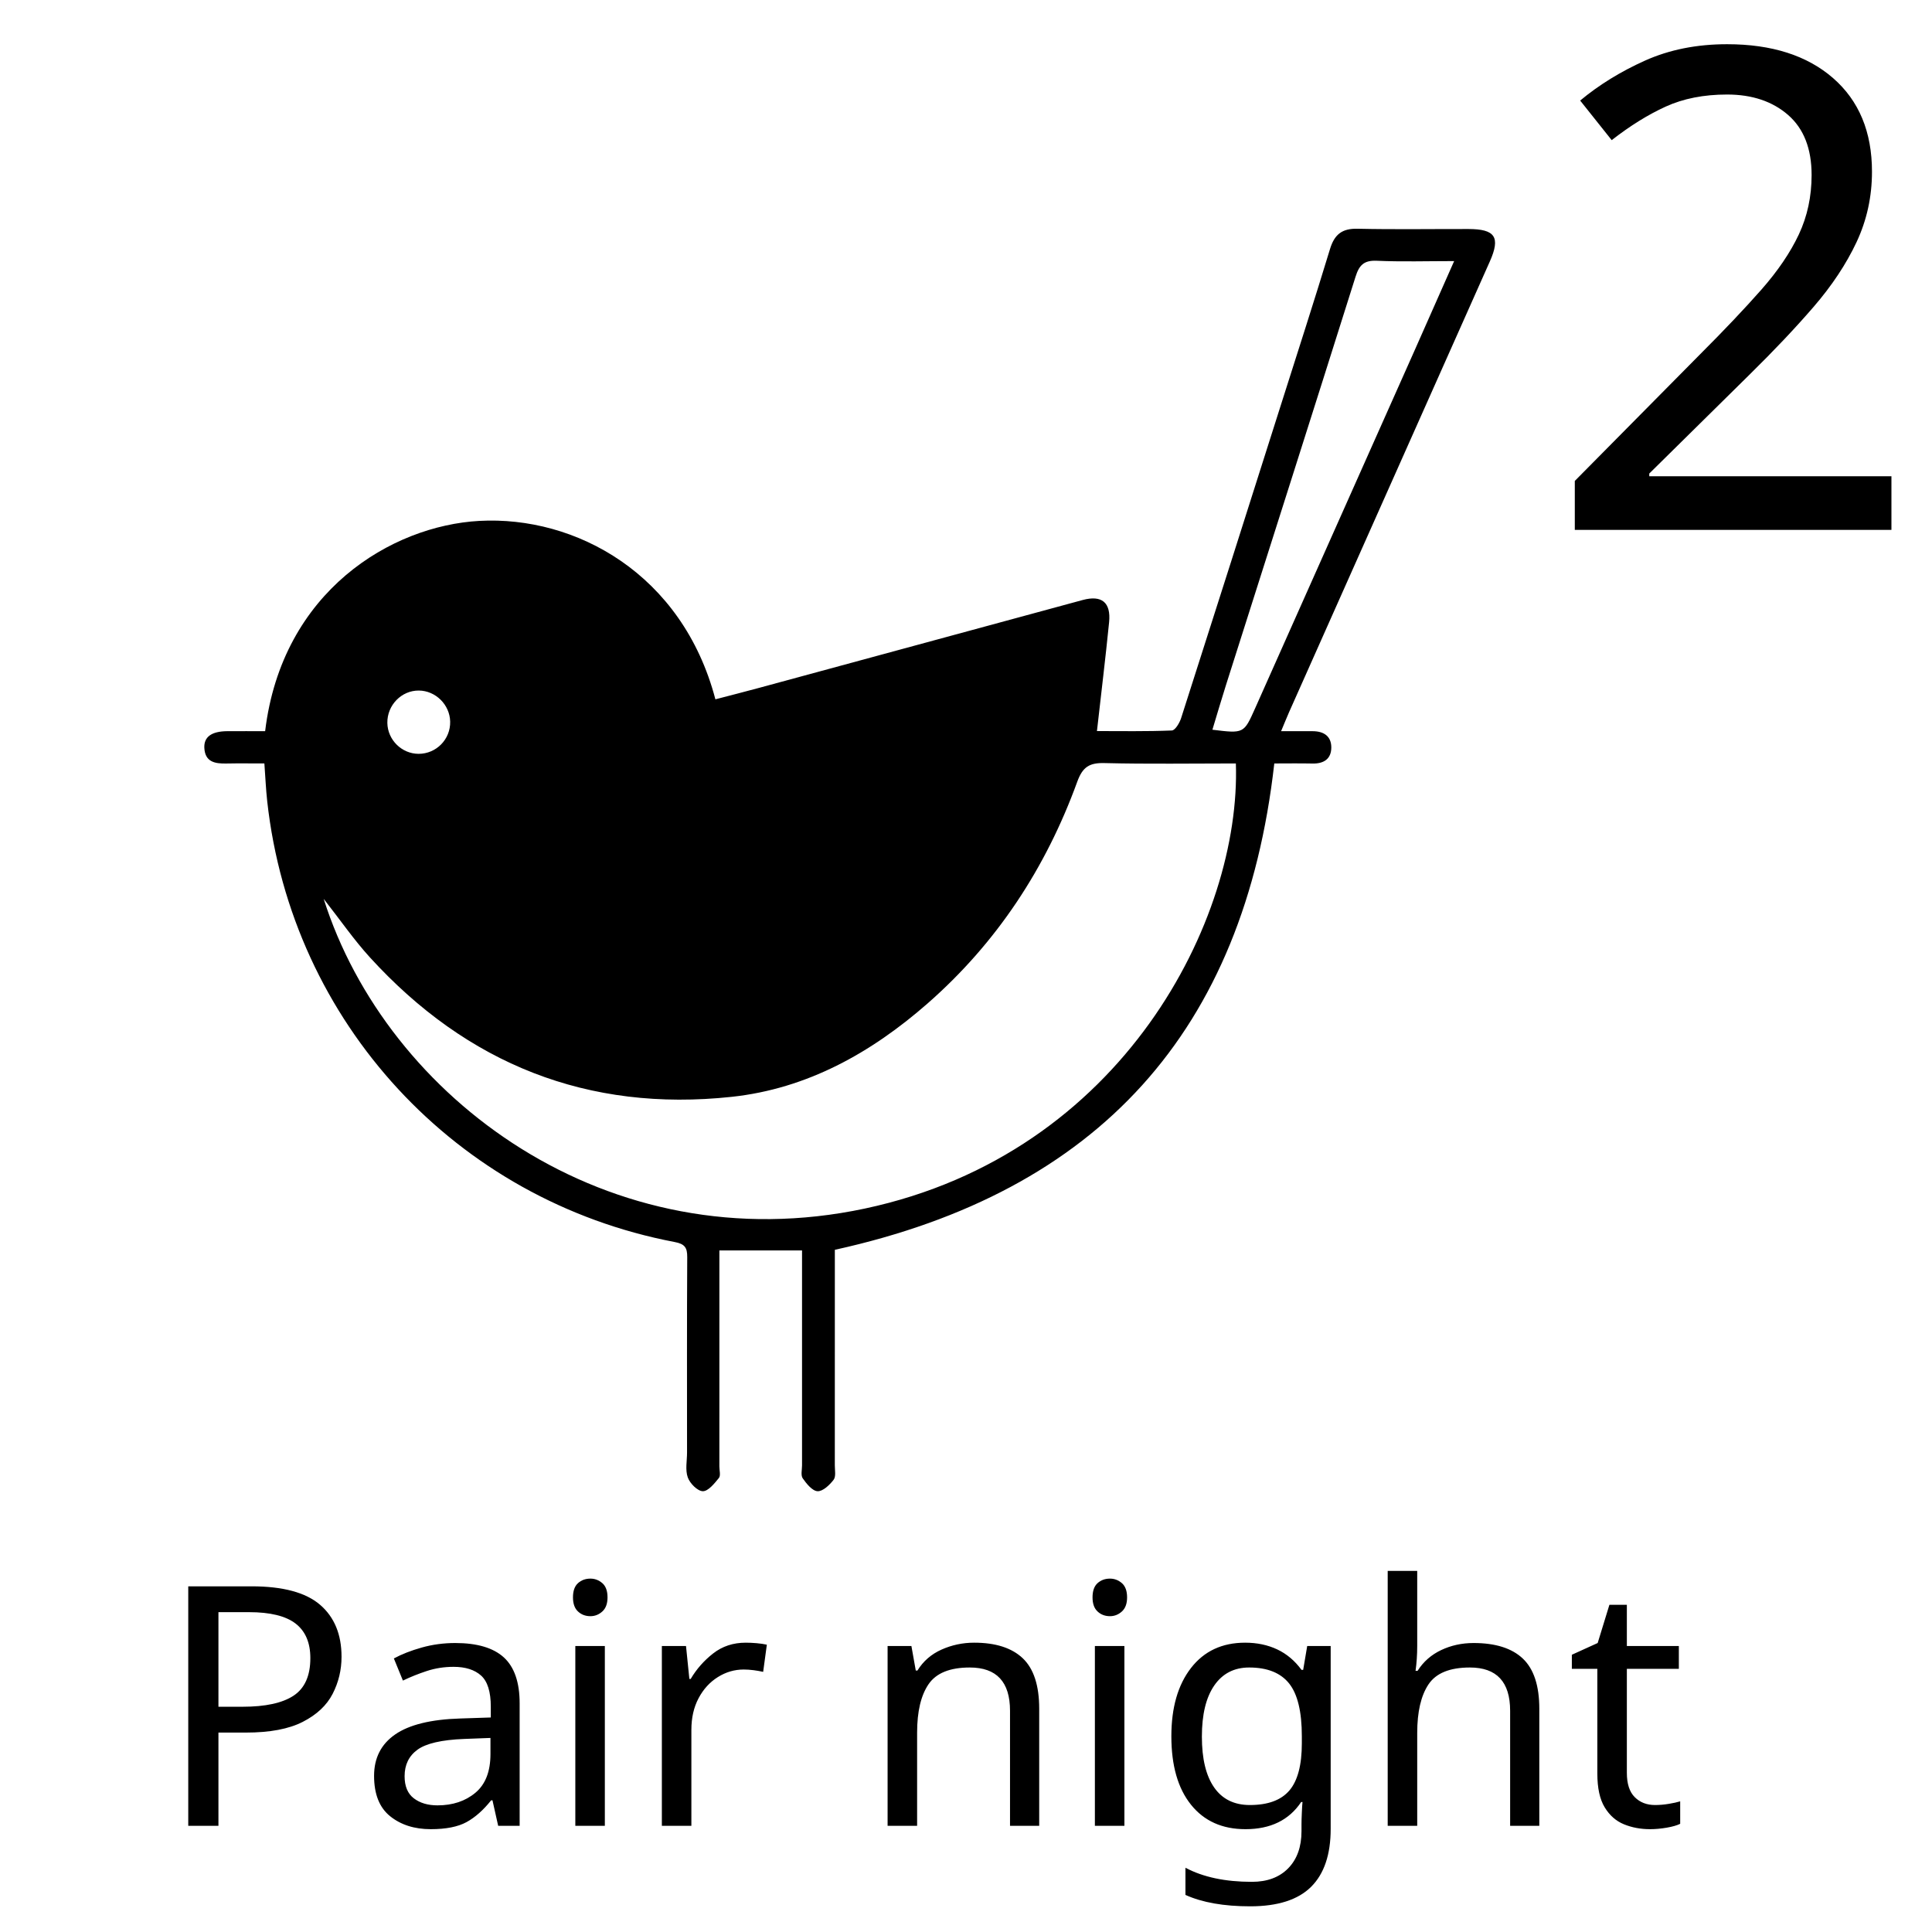
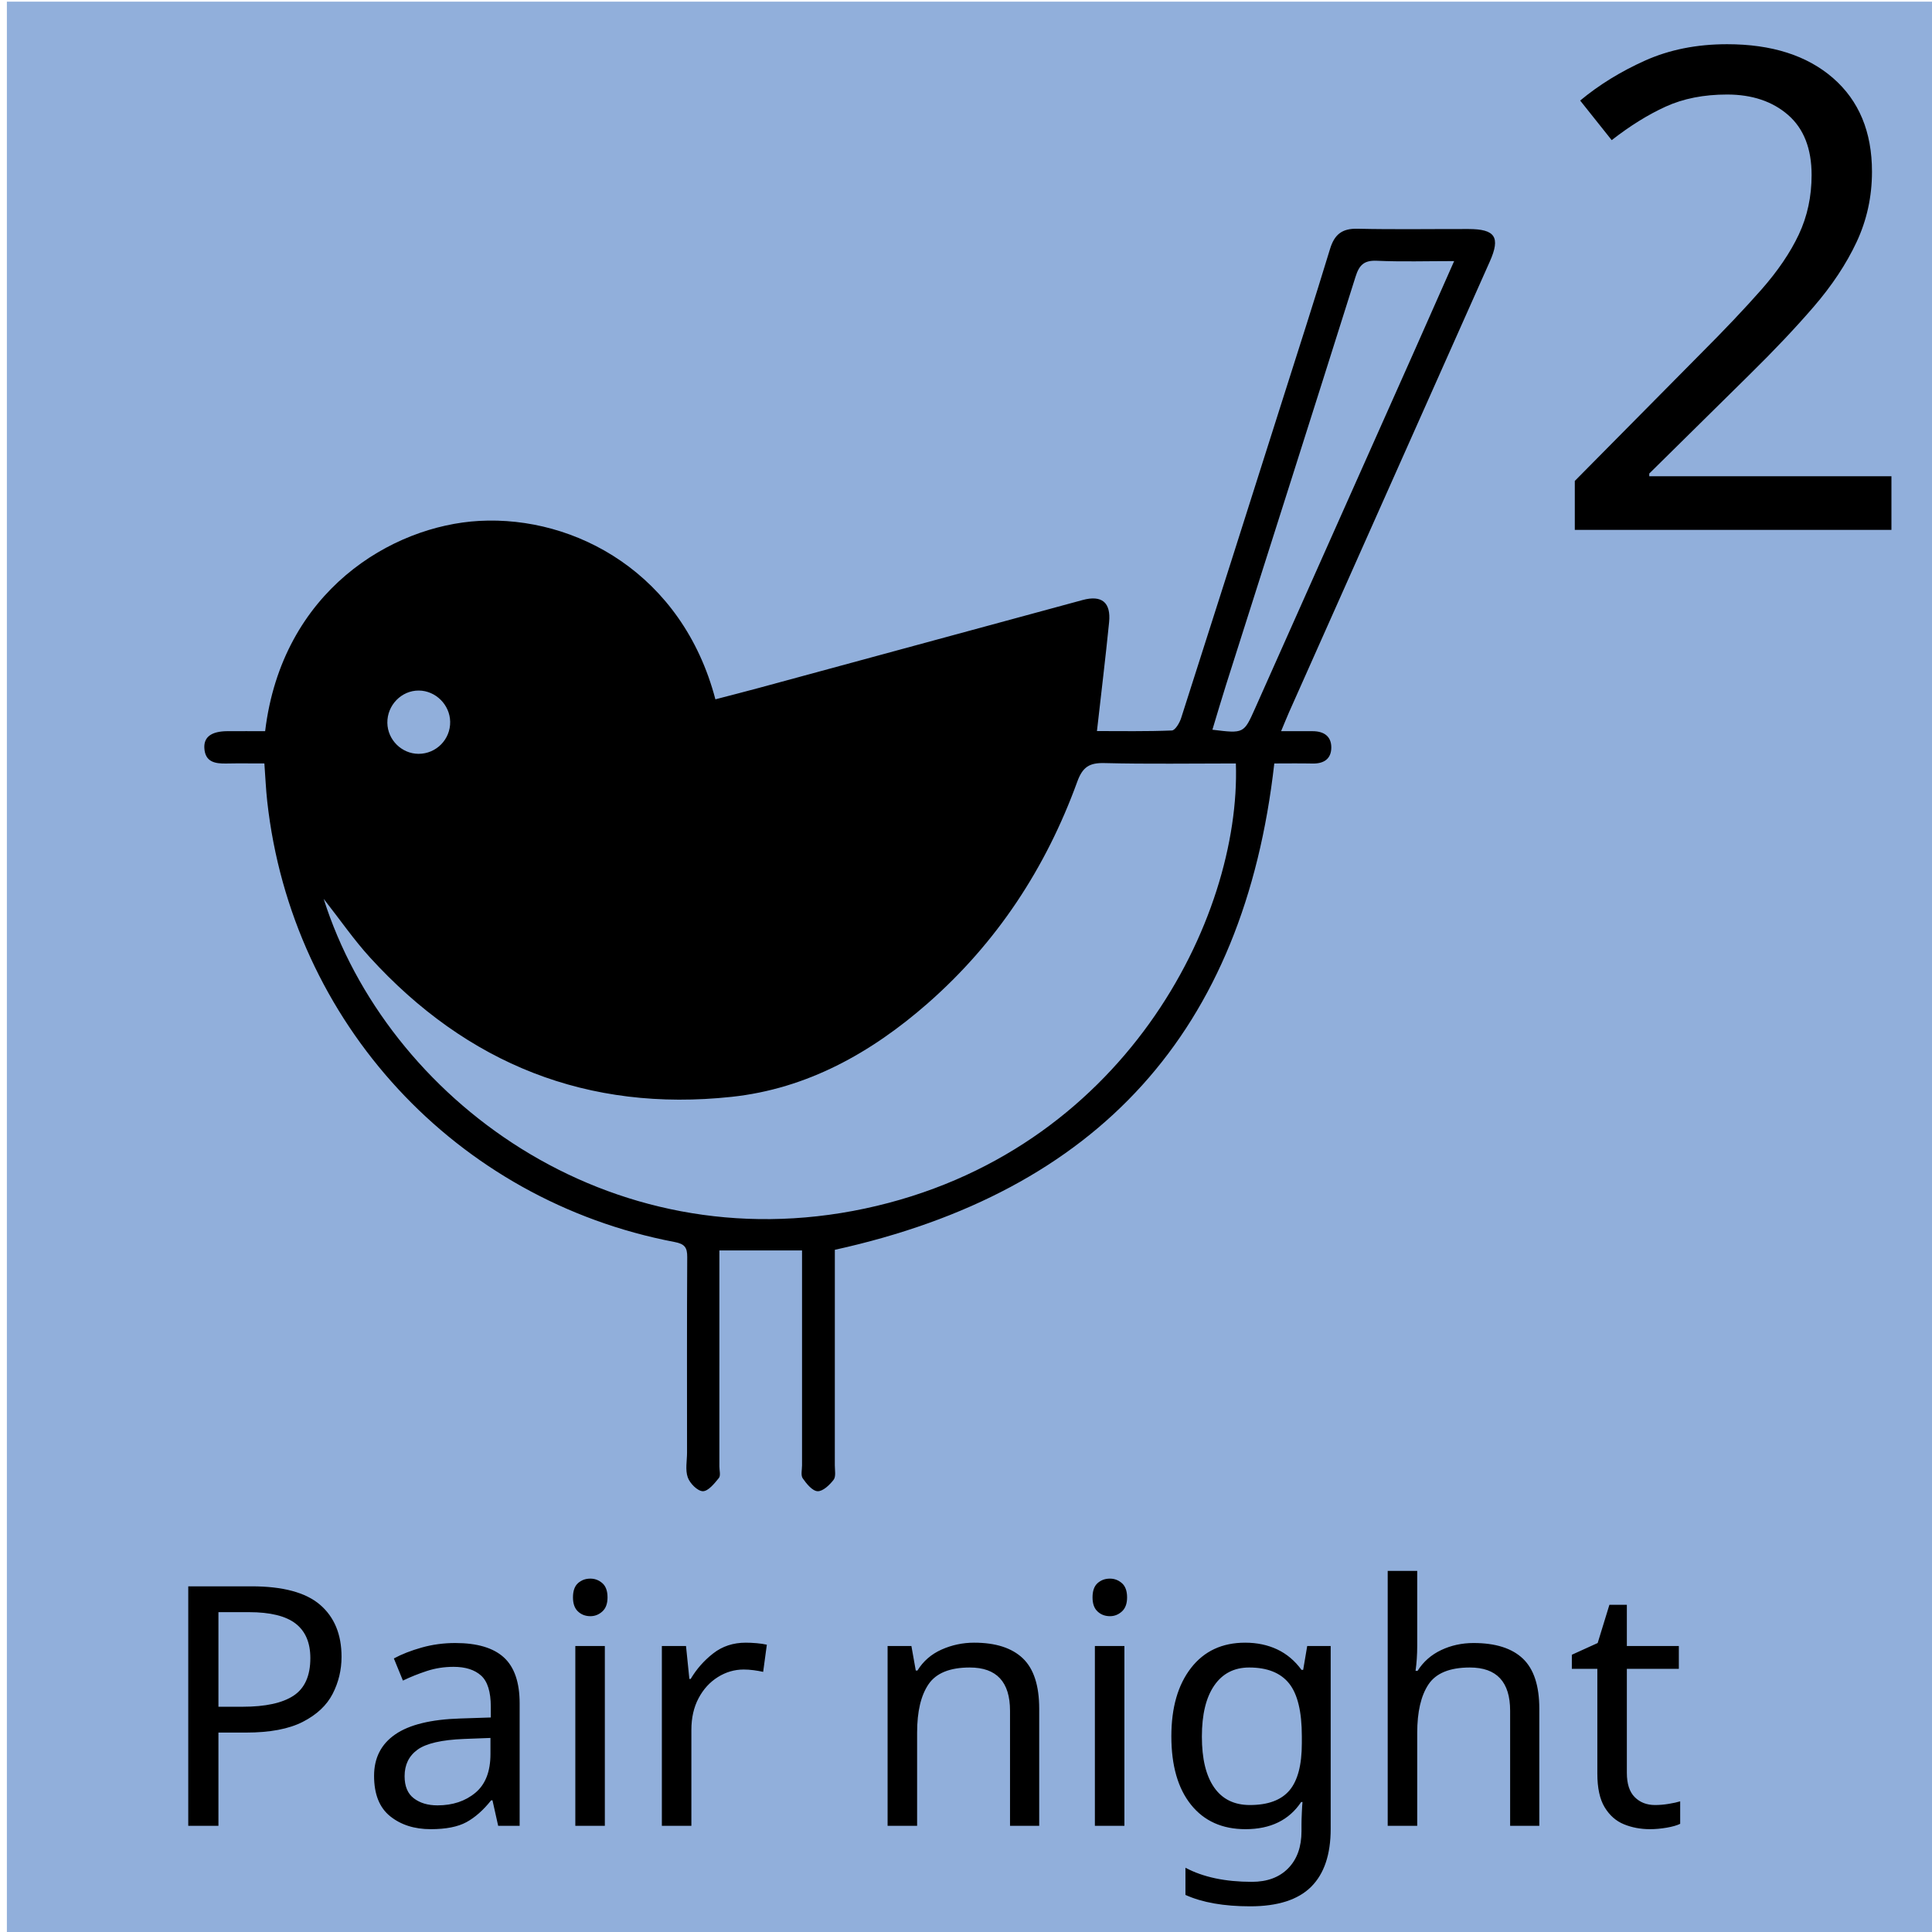
- <svg xmlns="http://www.w3.org/2000/svg" width="4in" height="4in" viewBox="0 0 360 360" id="svg2" version="1.1" enable-background="new">
+ <svg xmlns="http://www.w3.org/2000/svg" xmlns:ns1="http://www.openswatchbook.org/uri/2009/osb" xmlns:xlink="http://www.w3.org/1999/xlink" width="4in" height="4in" viewBox="0 0 360 360" id="svg2" version="1.1" enable-background="new">
  <defs id="defs4">
+     <linearGradient id="linearGradient4333" ns1:paint="solid">
+       <stop style="stop-color:#8da0cb;stop-opacity:1;" offset="0" id="stop4335" />
+     </linearGradient>
+     <linearGradient id="linearGradient4325" ns1:paint="solid">
+       <stop style="stop-color:#8aaad9;stop-opacity:0.941;" offset="0" id="stop4327" />
+     </linearGradient>
+     <linearGradient id="linearGradient4319" ns1:paint="solid">
+       <stop style="stop-color:#8da0cb;stop-opacity:0;" offset="0" id="stop4321" />
+     </linearGradient>
    <clipPath id="clipPath3390" clipPathUnits="userSpaceOnUse">
      <path id="path3392" d="M 0,132 132,132 132,0 0,0 0,132 Z" />
    </clipPath>
+     <linearGradient xlink:href="#linearGradient4325" id="linearGradient4337" x1="-1.218" y1="181.154" x2="361.474" y2="181.154" gradientUnits="userSpaceOnUse" gradientTransform="matrix(1.014337,0,0,1.014337,-0.01838067,-2.033085)" />
  </defs>
+   <g id="layer1" style="display:inline">
+     <rect style="opacity:1;fill:url(#linearGradient4337);fill-opacity:1.0;stroke:none;stroke-width:5;stroke-miterlimit:4;stroke-dasharray:none;stroke-opacity:1" id="rect4331" width="362.821" height="362.821" x="1.282" y="0.308" />
+   </g>
  <g id="layer2" style="display:inline">
    <path id="path3396" style="fill:#000000;fill-opacity:1;fill-rule:evenodd;stroke:none;stroke-opacity:1" d="m 72.177,134.701 c 0.048,3.165 2.683,5.765 5.832,5.765 3.296,-0.007 5.943,-2.709 5.873,-6 -0.064,-3.149 -2.706,-5.768 -5.834,-5.793 -3.238,-0.028 -5.92,2.725 -5.871,6.028 M 270.96,48.651 c -5.113,0 -9.766,0.147 -14.407,-0.062 -2.398,-0.106 -3.289,0.806 -3.971,2.983 -7.99,25.369 -16.079,50.708 -24.132,76.06 -0.873,2.75 -1.679,5.526 -2.536,8.34 5.86,0.723 5.855,0.723 7.944,-3.957 9.893,-22.206 19.799,-44.408 29.687,-66.619 2.412,-5.415 4.802,-10.844 7.414,-16.745 M 60.313,167.491 c 11.754,37.146 53.027,67.883 100.844,57.705 48.195,-10.259 70.118,-54.08 69.129,-82.938 -8.154,0 -16.319,0.131 -24.477,-0.069 -2.815,-0.074 -4.075,0.721 -5.074,3.464 -5.848,16.082 -14.985,30.015 -27.907,41.338 -10.526,9.216 -22.469,15.884 -36.501,17.39 -26.79,2.875 -49.291,-6.12 -67.409,-25.998 -2.951,-3.234 -5.457,-6.88 -8.605,-10.892 m 89.134,65.509 -15.4,0 0,2.75 c 0,12.498 0,24.993 -0.002,37.498 0,0.732 0.274,1.711 -0.092,2.156 -0.829,1.02 -1.985,2.474 -2.992,2.46 -0.986,-0.016 -2.412,-1.458 -2.805,-2.573 -0.495,-1.391 -0.136,-3.082 -0.136,-4.643 -0.002,-12.136 -0.035,-24.268 0.035,-36.402 0.014,-1.801 -0.481,-2.46 -2.347,-2.815 -40.748,-7.758 -71.359,-40.912 -75.915,-82.116 -0.249,-2.262 -0.345,-4.538 -0.53,-7.057 -2.529,0 -4.809,-0.035 -7.09,0.012 -2.112,0.042 -3.966,-0.274 -4.098,-2.911 -0.101,-2.059 1.357,-3.089 4.254,-3.114 2.372,-0.016 4.743,-0.001 7.076,-0.001 3.149,-26.163 23.634,-38.283 39.893,-39.182 17.961,-0.99 37.862,9.86 44.005,33.246 2.702,-0.705 5.417,-1.396 8.119,-2.128 20.106,-5.454 40.204,-10.925 60.308,-16.374 3.566,-0.967 5.302,0.44 4.934,4.141 -0.663,6.65 -1.479,13.283 -2.264,20.276 4.485,0 9.227,0.087 13.956,-0.108 0.629,-0.025 1.446,-1.419 1.734,-2.322 6.277,-19.569 12.498,-39.161 18.717,-58.748 3.027,-9.533 6.104,-19.051 9.015,-28.623 0.822,-2.718 2.225,-3.865 5.12,-3.8 6.896,0.154 13.792,0.041 20.684,0.053 4.996,0.005 5.993,1.52 3.985,6.039 -12.472,28.001 -24.95,55.998 -37.415,83.997 -0.44,0.997 -0.841,2.011 -1.483,3.536 2.172,0 4.031,0 5.89,0 2.05,0.005 3.476,0.917 3.466,3.052 -0.016,2.124 -1.398,3.015 -3.487,2.974 -2.469,-0.051 -4.931,-0.012 -7.136,-0.012 -5.625,49.825 -32.682,79.789 -81.885,90.622 l 0,2.384 c 0,12.592 0.001,25.187 -0.005,37.777 0,0.917 0.237,2.082 -0.221,2.686 -0.742,0.97 -1.999,2.177 -2.99,2.137 -0.974,-0.044 -2.064,-1.391 -2.766,-2.398 -0.394,-0.567 -0.131,-1.603 -0.131,-2.428 -0.002,-12.231 0,-24.454 0,-36.676 l 0,-3.363 z" />
  </g>
-   <g id="layer3">
+   <g id="layer3" style="display:inline">
    <text xml:space="preserve" style="font-style:normal;font-weight:normal;font-size:40px;line-height:125%;font-family:sans-serif;letter-spacing:0px;word-spacing:0px;display:inline;fill:#000000;fill-opacity:1;stroke:none;stroke-width:1px;stroke-linecap:butt;stroke-linejoin:miter;stroke-opacity:1" x="287.44" y="98.737" id="text4288">
      <tspan id="tspan4290" x="287.44" y="98.737" style="font-style:normal;font-variant:normal;font-weight:normal;font-stretch:normal;font-size:125px;font-family:Menlo;-inkscape-font-specification:Menlo">2</tspan>
    </text>
  </g>
-   <g id="layer5">
+   <g id="layer5" style="display:inline">
    <text xml:space="preserve" style="font-style:normal;font-weight:normal;font-size:40px;line-height:125%;font-family:sans-serif;letter-spacing:0px;word-spacing:0px;fill:#000000;fill-opacity:1;stroke:none;stroke-width:1px;stroke-linecap:butt;stroke-linejoin:miter;stroke-opacity:1" x="29.014" y="340.214" id="text4160">
      <tspan id="tspan4162" x="29.014" y="340.214" style="font-size:62.5px">Pair night</tspan>
    </text>
  </g>
</svg>
